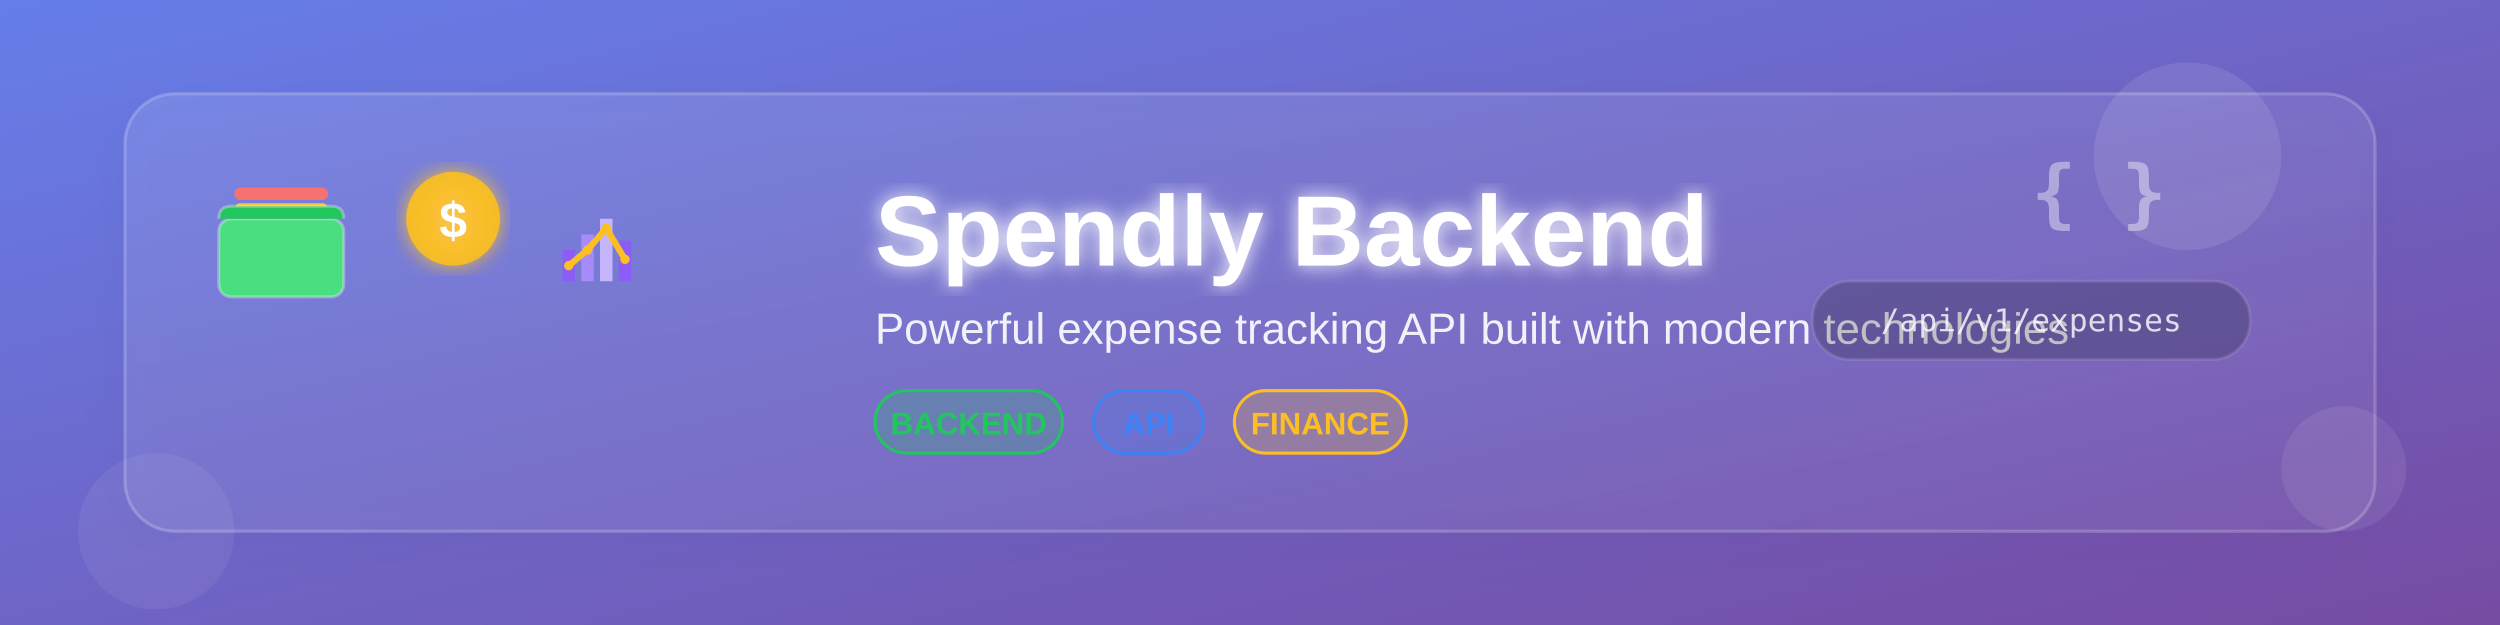
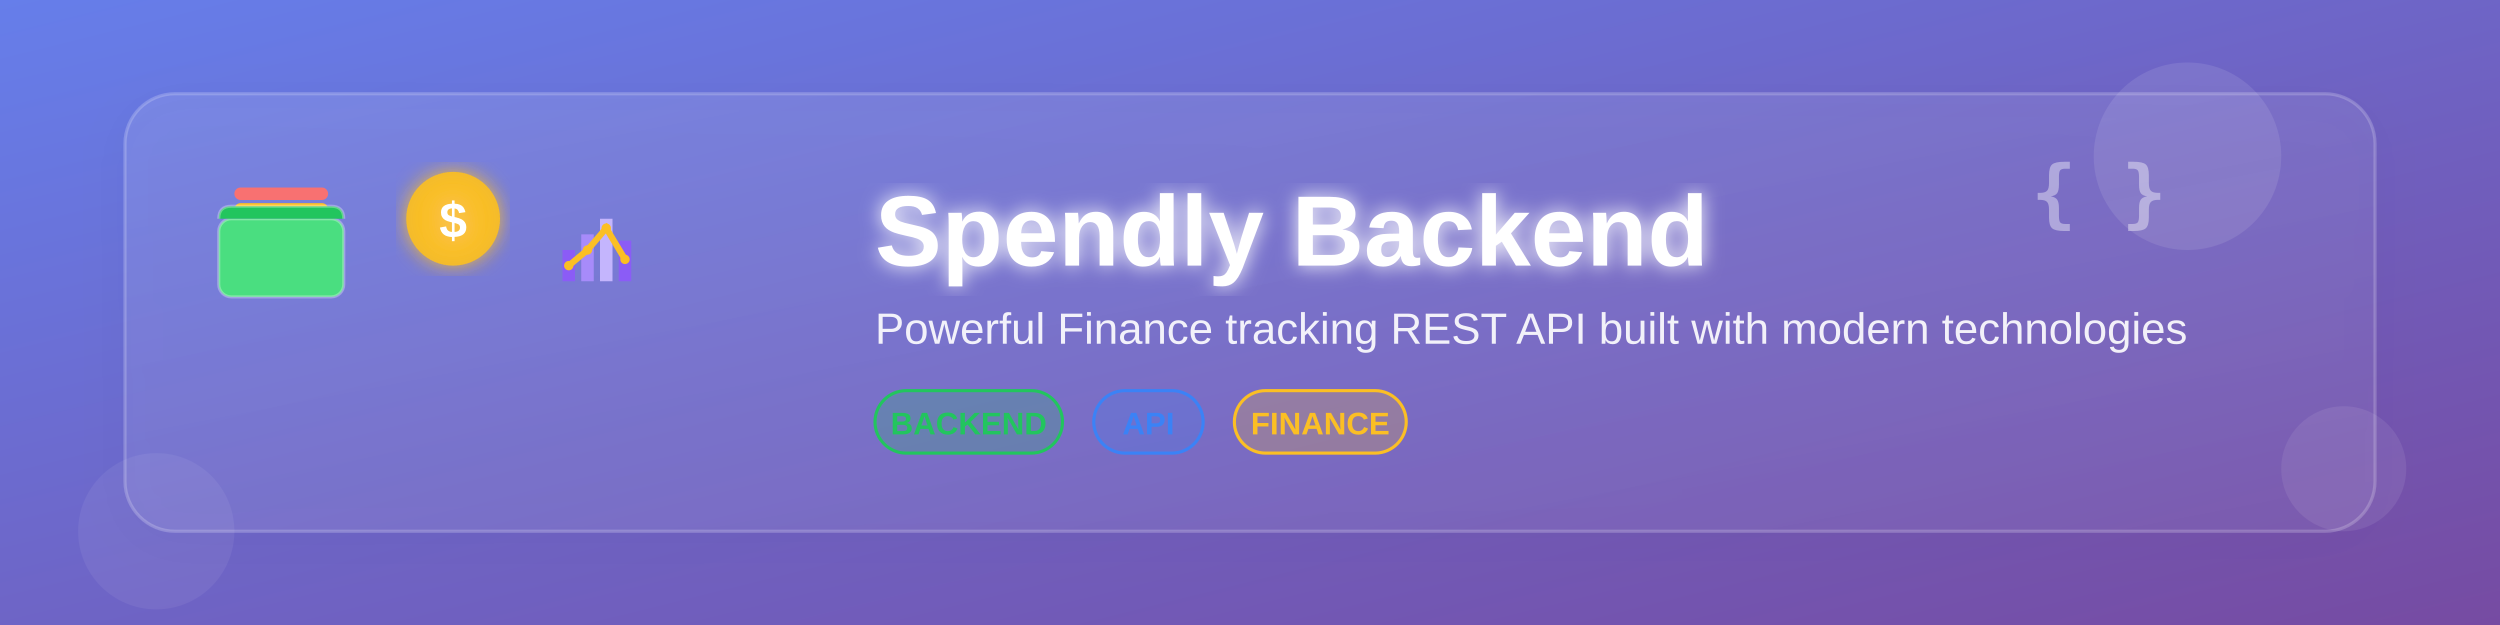
<svg xmlns="http://www.w3.org/2000/svg" width="800" height="200" viewBox="0 0 800 200">
  <defs>
    <linearGradient id="bgGradient" x1="0%" y1="0%" x2="100%" y2="100%">
      <stop offset="0%" style="stop-color:#667eea;stop-opacity:1" />
      <stop offset="100%" style="stop-color:#764ba2;stop-opacity:1" />
    </linearGradient>
    <linearGradient id="cardGradient" x1="0%" y1="0%" x2="100%" y2="100%">
      <stop offset="0%" style="stop-color:rgba(255,255,255,0.1);stop-opacity:1" />
      <stop offset="100%" style="stop-color:rgba(255,255,255,0.05);stop-opacity:1" />
    </linearGradient>
    <filter id="glow">
      <feGaussianBlur stdDeviation="3" result="coloredBlur" />
      <feMerge>
        <feMergeNode in="coloredBlur" />
        <feMergeNode in="SourceGraphic" />
      </feMerge>
    </filter>
    <filter id="dropshadow" x="-20%" y="-20%" width="140%" height="140%">
      <feDropShadow dx="0" dy="4" stdDeviation="8" flood-color="rgba(0,0,0,0.3)" />
    </filter>
  </defs>
  <rect width="800" height="200" fill="url(#bgGradient)" />
  <circle cx="700" cy="50" r="30" fill="rgba(255,255,255,0.1)" />
  <circle cx="750" cy="150" r="20" fill="rgba(255,255,255,0.08)" />
  <circle cx="50" cy="170" r="25" fill="rgba(255,255,255,0.06)" />
  <rect x="40" y="30" width="720" height="140" rx="16" fill="url(#cardGradient)" stroke="rgba(255,255,255,0.2)" stroke-width="1" filter="url(#dropshadow)" />
  <g transform="translate(70, 60)">
    <rect x="0" y="10" width="40" height="25" rx="4" fill="#4ade80" stroke="rgba(255,255,255,0.3)" stroke-width="1" />
    <rect x="5" y="5" width="30" height="4" rx="2" fill="#fbbf24" />
    <rect x="5" y="0" width="30" height="4" rx="2" fill="#f87171" />
    <path d="M 0 10 Q 0 6 4 6 L 36 6 Q 40 6 40 10" fill="#22c55e" stroke="rgba(255,255,255,0.3)" stroke-width="1" />
  </g>
  <g transform="translate(130, 55)" filter="url(#glow)">
    <circle cx="15" cy="15" r="15" fill="#fbbf24" opacity="0.9" />
    <text x="15" y="21" text-anchor="middle" font-family="Arial, sans-serif" font-size="16" font-weight="bold" fill="white">$</text>
  </g>
  <g transform="translate(180, 65)">
    <rect x="0" y="15" width="4" height="10" fill="#8b5cf6" />
    <rect x="6" y="10" width="4" height="15" fill="#a78bfa" />
    <rect x="12" y="5" width="4" height="20" fill="#c4b5fd" />
    <rect x="18" y="12" width="4" height="13" fill="#8b5cf6" />
    <path d="M 2 20 L 8 15 L 14 8 L 20 18" stroke="#fbbf24" stroke-width="2" fill="none" />
    <circle cx="2" cy="20" r="1.5" fill="#fbbf24" />
    <circle cx="8" cy="15" r="1.5" fill="#fbbf24" />
    <circle cx="14" cy="8" r="1.5" fill="#fbbf24" />
    <circle cx="20" cy="18" r="1.5" fill="#fbbf24" />
  </g>
  <text x="280" y="85" font-family="Arial, sans-serif" font-size="32" font-weight="bold" fill="white" filter="url(#glow)">
    Spendly Backend
  </text>
  <text x="280" y="110" font-family="Arial, sans-serif" font-size="14" fill="rgba(255,255,255,0.9)">
-     Powerful expense tracking API built with modern technologies
+     Powerful Finance tracking REST API built with modern technologies
  </text>
  <g transform="translate(280, 125)">
    <rect x="0" y="0" width="60" height="20" rx="10" fill="rgba(34, 197, 94, 0.2)" stroke="#22c55e" stroke-width="1" />
    <text x="30" y="14" text-anchor="middle" font-family="Arial, sans-serif" font-size="10" font-weight="bold" fill="#22c55e">BACKEND</text>
    <rect x="70" y="0" width="35" height="20" rx="10" fill="rgba(59, 130, 246, 0.2)" stroke="#3b82f6" stroke-width="1" />
    <text x="87.5" y="14" text-anchor="middle" font-family="Arial, sans-serif" font-size="10" font-weight="bold" fill="#3b82f6">API</text>
    <rect x="115" y="0" width="55" height="20" rx="10" fill="rgba(251, 191, 36, 0.2)" stroke="#fbbf24" stroke-width="1" />
    <text x="142.5" y="14" text-anchor="middle" font-family="Arial, sans-serif" font-size="10" font-weight="bold" fill="#fbbf24">FINANCE</text>
  </g>
  <g transform="translate(650, 70)" fill="rgba(255,255,255,0.4)">
    <text font-family="monospace" font-size="24" font-weight="bold">{ }</text>
  </g>
-   <g transform="translate(580, 90)">
-     <rect x="0" y="0" width="140" height="25" rx="12" fill="rgba(0,0,0,0.2)" stroke="rgba(255,255,255,0.1)" stroke-width="1" />
-     <text x="70" y="16" text-anchor="middle" font-family="monospace" font-size="10" fill="rgba(255,255,255,0.8)">/api/v1/expenses</text>
-   </g>
</svg>
